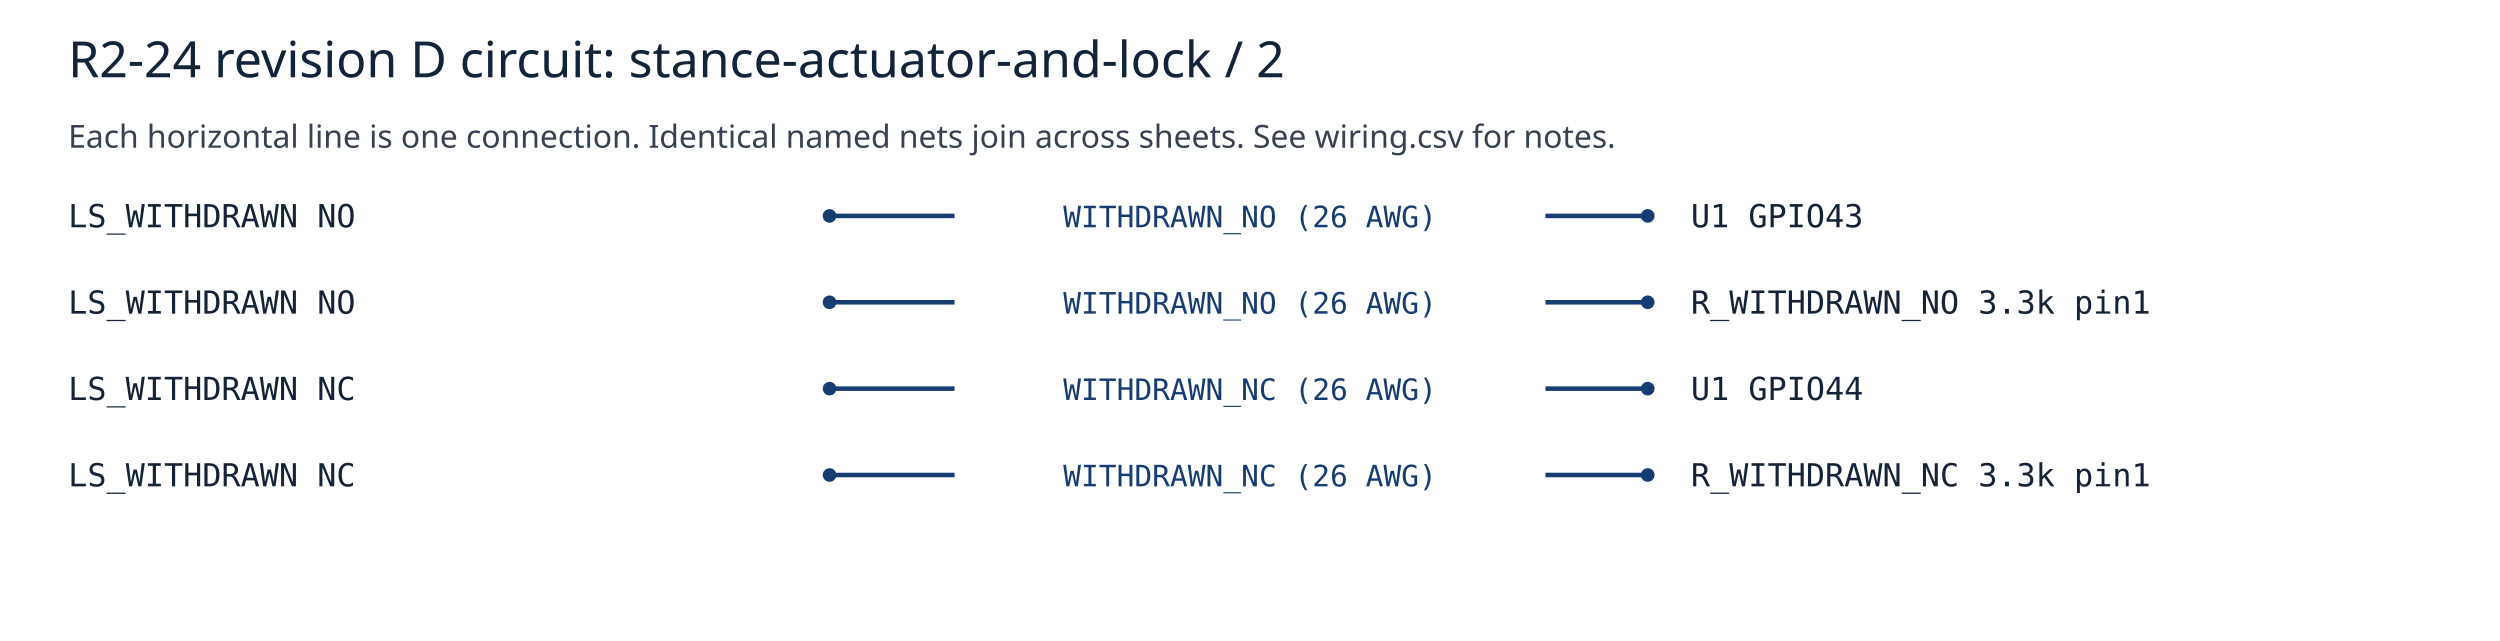
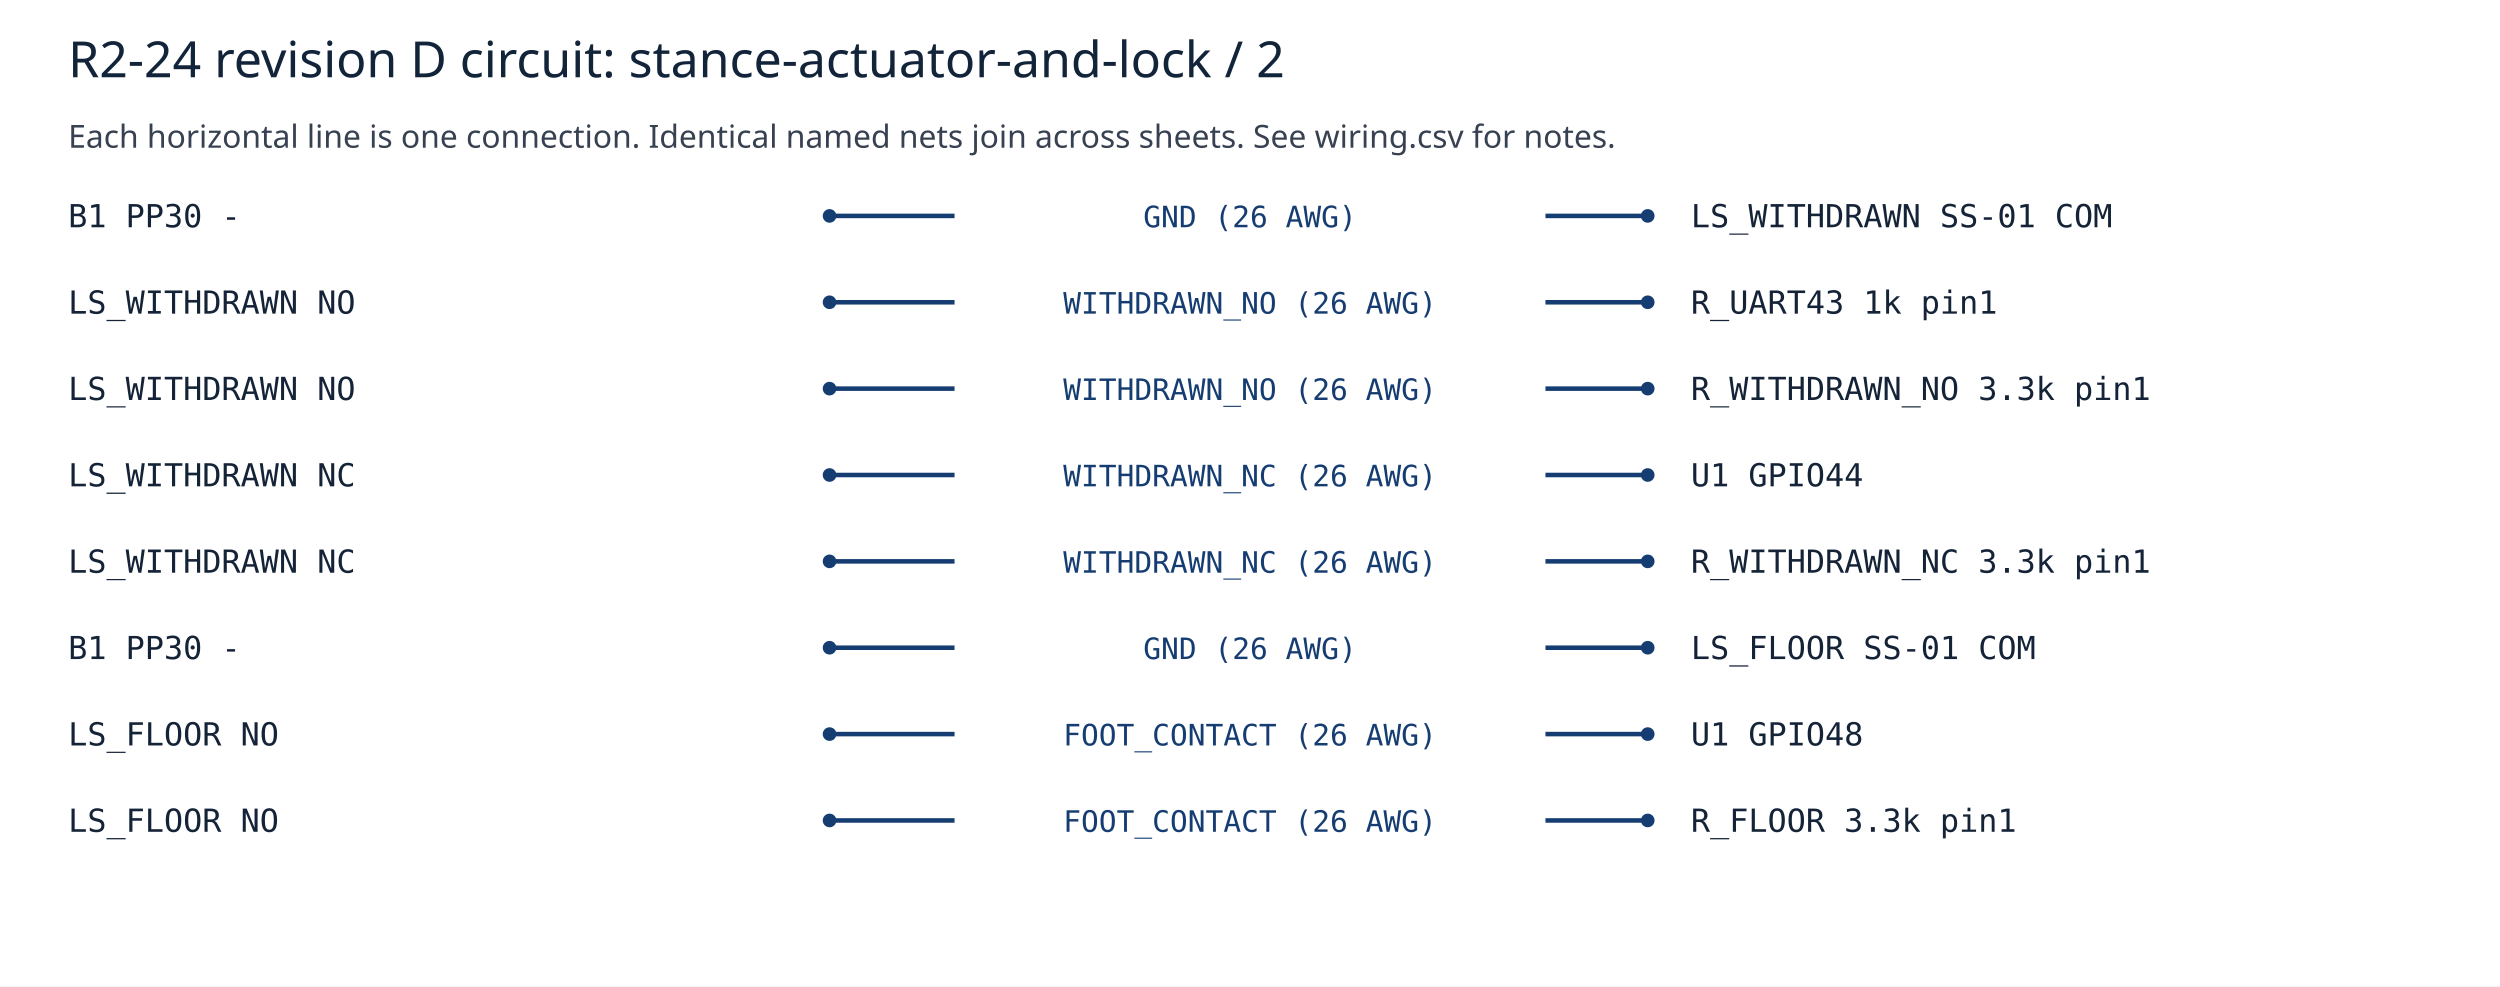
- <svg xmlns="http://www.w3.org/2000/svg" width="1100" height="282" viewBox="0 0 1100 282">
-   <rect width="1100" height="282" fill="white" />
+ <svg xmlns="http://www.w3.org/2000/svg" width="1100" height="434" viewBox="0 0 1100 434">
+   <rect width="1100" height="434" fill="white" />
  <text x="30" y="34" font-family="sans-serif" font-size="22" fill="#122439">R2-24 revision D circuit: stance-actuator-and-lock / 2</text>
  <text x="30" y="65" font-family="sans-serif" font-size="14" fill="#374151">Each horizontal line is one connection. Identical named nets join across sheets. See wiring.csv for notes.</text>
-   <text x="30" y="100" font-family="monospace" font-size="14" fill="#142337">LS_WITHDRAWN NO</text>
+   <text x="30" y="100" font-family="monospace" font-size="14" fill="#142337">B1 PP30 -</text>
  <path d="M 365 95 H 725" stroke="#163d72" stroke-width="2" fill="none" />
  <circle cx="365" cy="95" r="3" fill="#163d72" />
  <circle cx="725" cy="95" r="3" fill="#163d72" />
  <rect x="420" y="83" width="260" height="22" fill="white" />
-   <text x="550" y="100" text-anchor="middle" font-family="monospace" font-size="13" fill="#163d72">WITHDRAWN_NO (26 AWG)</text>
-   <text x="744" y="100" font-family="monospace" font-size="14" fill="#142337">U1 GPIO43</text>
+   <text x="550" y="100" text-anchor="middle" font-family="monospace" font-size="13" fill="#163d72">GND (26 AWG)</text>
+   <text x="744" y="100" font-family="monospace" font-size="14" fill="#142337">LS_WITHDRAWN SS-01 COM</text>
  <text x="30" y="138" font-family="monospace" font-size="14" fill="#142337">LS_WITHDRAWN NO</text>
  <path d="M 365 133 H 725" stroke="#163d72" stroke-width="2" fill="none" />
  <circle cx="365" cy="133" r="3" fill="#163d72" />
  <circle cx="725" cy="133" r="3" fill="#163d72" />
  <rect x="420" y="121" width="260" height="22" fill="white" />
  <text x="550" y="138" text-anchor="middle" font-family="monospace" font-size="13" fill="#163d72">WITHDRAWN_NO (26 AWG)</text>
-   <text x="744" y="138" font-family="monospace" font-size="14" fill="#142337">R_WITHDRAWN_NO 3.3k pin1</text>
-   <text x="30" y="176" font-family="monospace" font-size="14" fill="#142337">LS_WITHDRAWN NC</text>
+   <text x="744" y="138" font-family="monospace" font-size="14" fill="#142337">R_UART43 1k pin1</text>
+   <text x="30" y="176" font-family="monospace" font-size="14" fill="#142337">LS_WITHDRAWN NO</text>
  <path d="M 365 171 H 725" stroke="#163d72" stroke-width="2" fill="none" />
  <circle cx="365" cy="171" r="3" fill="#163d72" />
  <circle cx="725" cy="171" r="3" fill="#163d72" />
  <rect x="420" y="159" width="260" height="22" fill="white" />
-   <text x="550" y="176" text-anchor="middle" font-family="monospace" font-size="13" fill="#163d72">WITHDRAWN_NC (26 AWG)</text>
-   <text x="744" y="176" font-family="monospace" font-size="14" fill="#142337">U1 GPIO44</text>
+   <text x="550" y="176" text-anchor="middle" font-family="monospace" font-size="13" fill="#163d72">WITHDRAWN_NO (26 AWG)</text>
+   <text x="744" y="176" font-family="monospace" font-size="14" fill="#142337">R_WITHDRAWN_NO 3.3k pin1</text>
  <text x="30" y="214" font-family="monospace" font-size="14" fill="#142337">LS_WITHDRAWN NC</text>
  <path d="M 365 209 H 725" stroke="#163d72" stroke-width="2" fill="none" />
  <circle cx="365" cy="209" r="3" fill="#163d72" />
  <circle cx="725" cy="209" r="3" fill="#163d72" />
  <rect x="420" y="197" width="260" height="22" fill="white" />
  <text x="550" y="214" text-anchor="middle" font-family="monospace" font-size="13" fill="#163d72">WITHDRAWN_NC (26 AWG)</text>
-   <text x="744" y="214" font-family="monospace" font-size="14" fill="#142337">R_WITHDRAWN_NC 3.3k pin1</text>
+   <text x="744" y="214" font-family="monospace" font-size="14" fill="#142337">U1 GPIO44</text>
+   <text x="30" y="252" font-family="monospace" font-size="14" fill="#142337">LS_WITHDRAWN NC</text>
+   <path d="M 365 247 H 725" stroke="#163d72" stroke-width="2" fill="none" />
+   <circle cx="365" cy="247" r="3" fill="#163d72" />
+   <circle cx="725" cy="247" r="3" fill="#163d72" />
+   <rect x="420" y="235" width="260" height="22" fill="white" />
+   <text x="550" y="252" text-anchor="middle" font-family="monospace" font-size="13" fill="#163d72">WITHDRAWN_NC (26 AWG)</text>
+   <text x="744" y="252" font-family="monospace" font-size="14" fill="#142337">R_WITHDRAWN_NC 3.3k pin1</text>
+   <text x="30" y="290" font-family="monospace" font-size="14" fill="#142337">B1 PP30 -</text>
+   <path d="M 365 285 H 725" stroke="#163d72" stroke-width="2" fill="none" />
+   <circle cx="365" cy="285" r="3" fill="#163d72" />
+   <circle cx="725" cy="285" r="3" fill="#163d72" />
+   <rect x="420" y="273" width="260" height="22" fill="white" />
+   <text x="550" y="290" text-anchor="middle" font-family="monospace" font-size="13" fill="#163d72">GND (26 AWG)</text>
+   <text x="744" y="290" font-family="monospace" font-size="14" fill="#142337">LS_FLOOR SS-01 COM</text>
+   <text x="30" y="328" font-family="monospace" font-size="14" fill="#142337">LS_FLOOR NO</text>
+   <path d="M 365 323 H 725" stroke="#163d72" stroke-width="2" fill="none" />
+   <circle cx="365" cy="323" r="3" fill="#163d72" />
+   <circle cx="725" cy="323" r="3" fill="#163d72" />
+   <rect x="420" y="311" width="260" height="22" fill="white" />
+   <text x="550" y="328" text-anchor="middle" font-family="monospace" font-size="13" fill="#163d72">FOOT_CONTACT (26 AWG)</text>
+   <text x="744" y="328" font-family="monospace" font-size="14" fill="#142337">U1 GPIO48</text>
+   <text x="30" y="366" font-family="monospace" font-size="14" fill="#142337">LS_FLOOR NO</text>
+   <path d="M 365 361 H 725" stroke="#163d72" stroke-width="2" fill="none" />
+   <circle cx="365" cy="361" r="3" fill="#163d72" />
+   <circle cx="725" cy="361" r="3" fill="#163d72" />
+   <rect x="420" y="349" width="260" height="22" fill="white" />
+   <text x="550" y="366" text-anchor="middle" font-family="monospace" font-size="13" fill="#163d72">FOOT_CONTACT (26 AWG)</text>
+   <text x="744" y="366" font-family="monospace" font-size="14" fill="#142337">R_FLOOR 3.3k pin1</text>
</svg>
